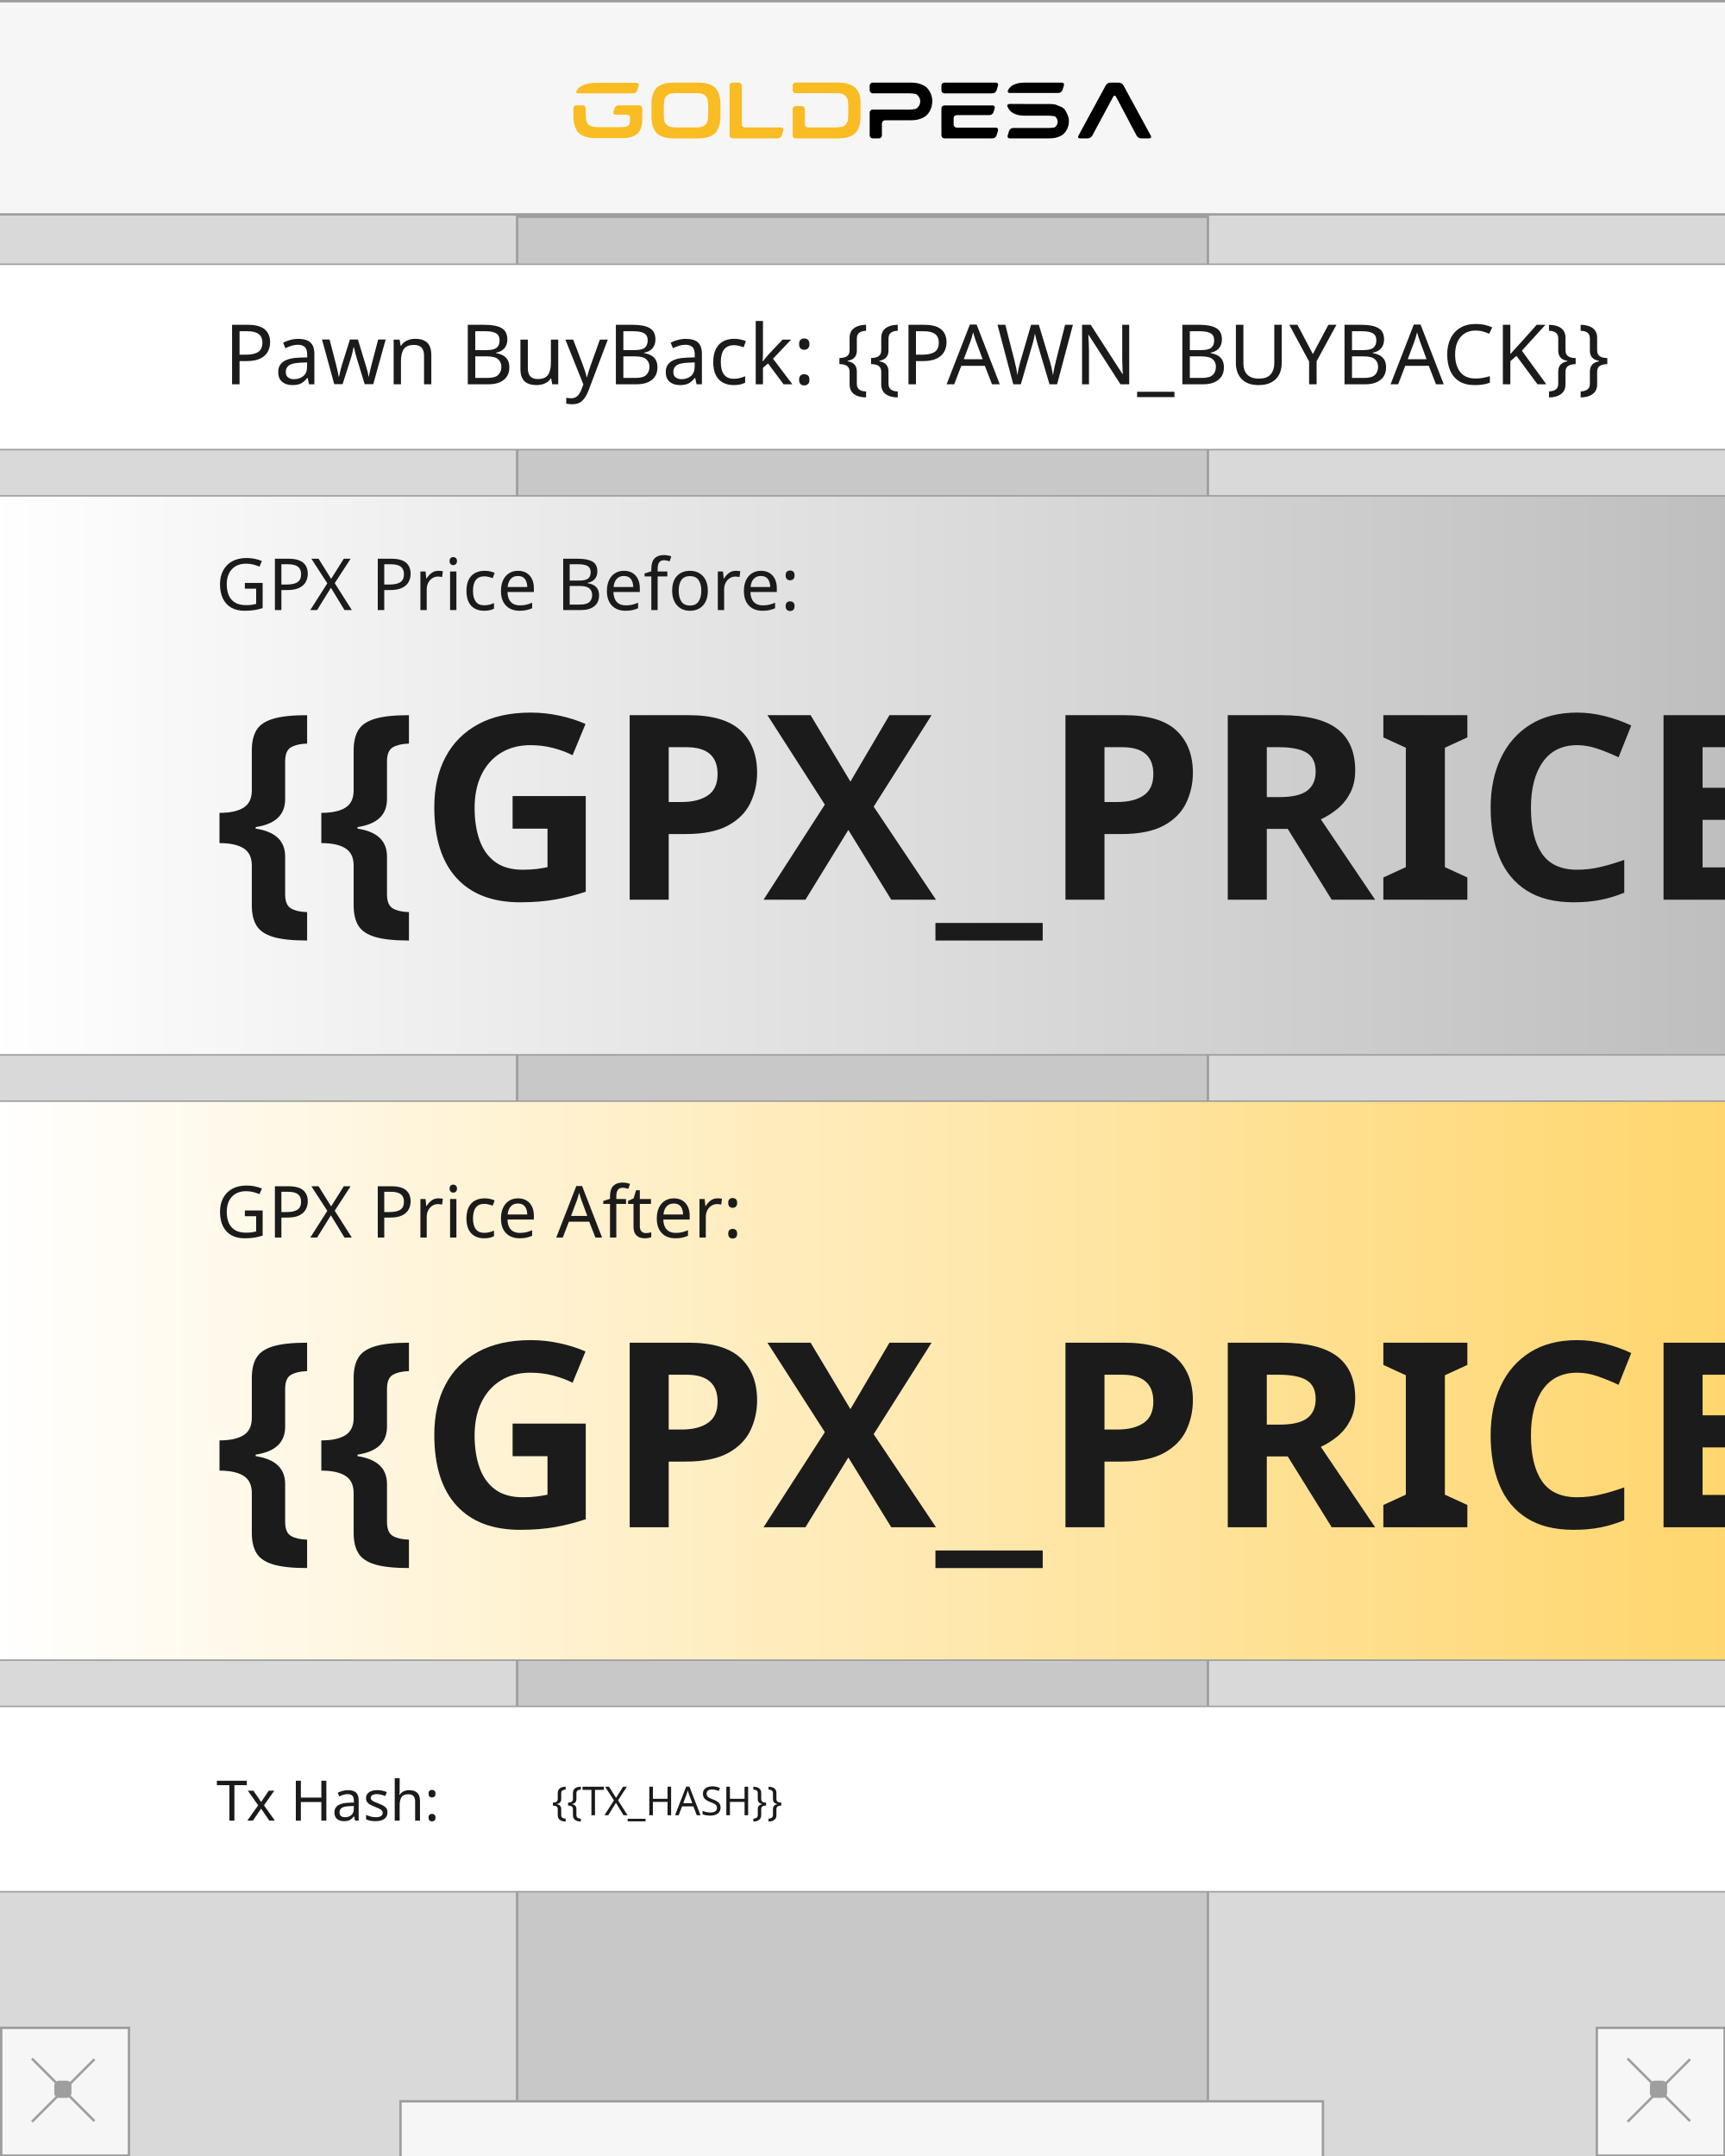
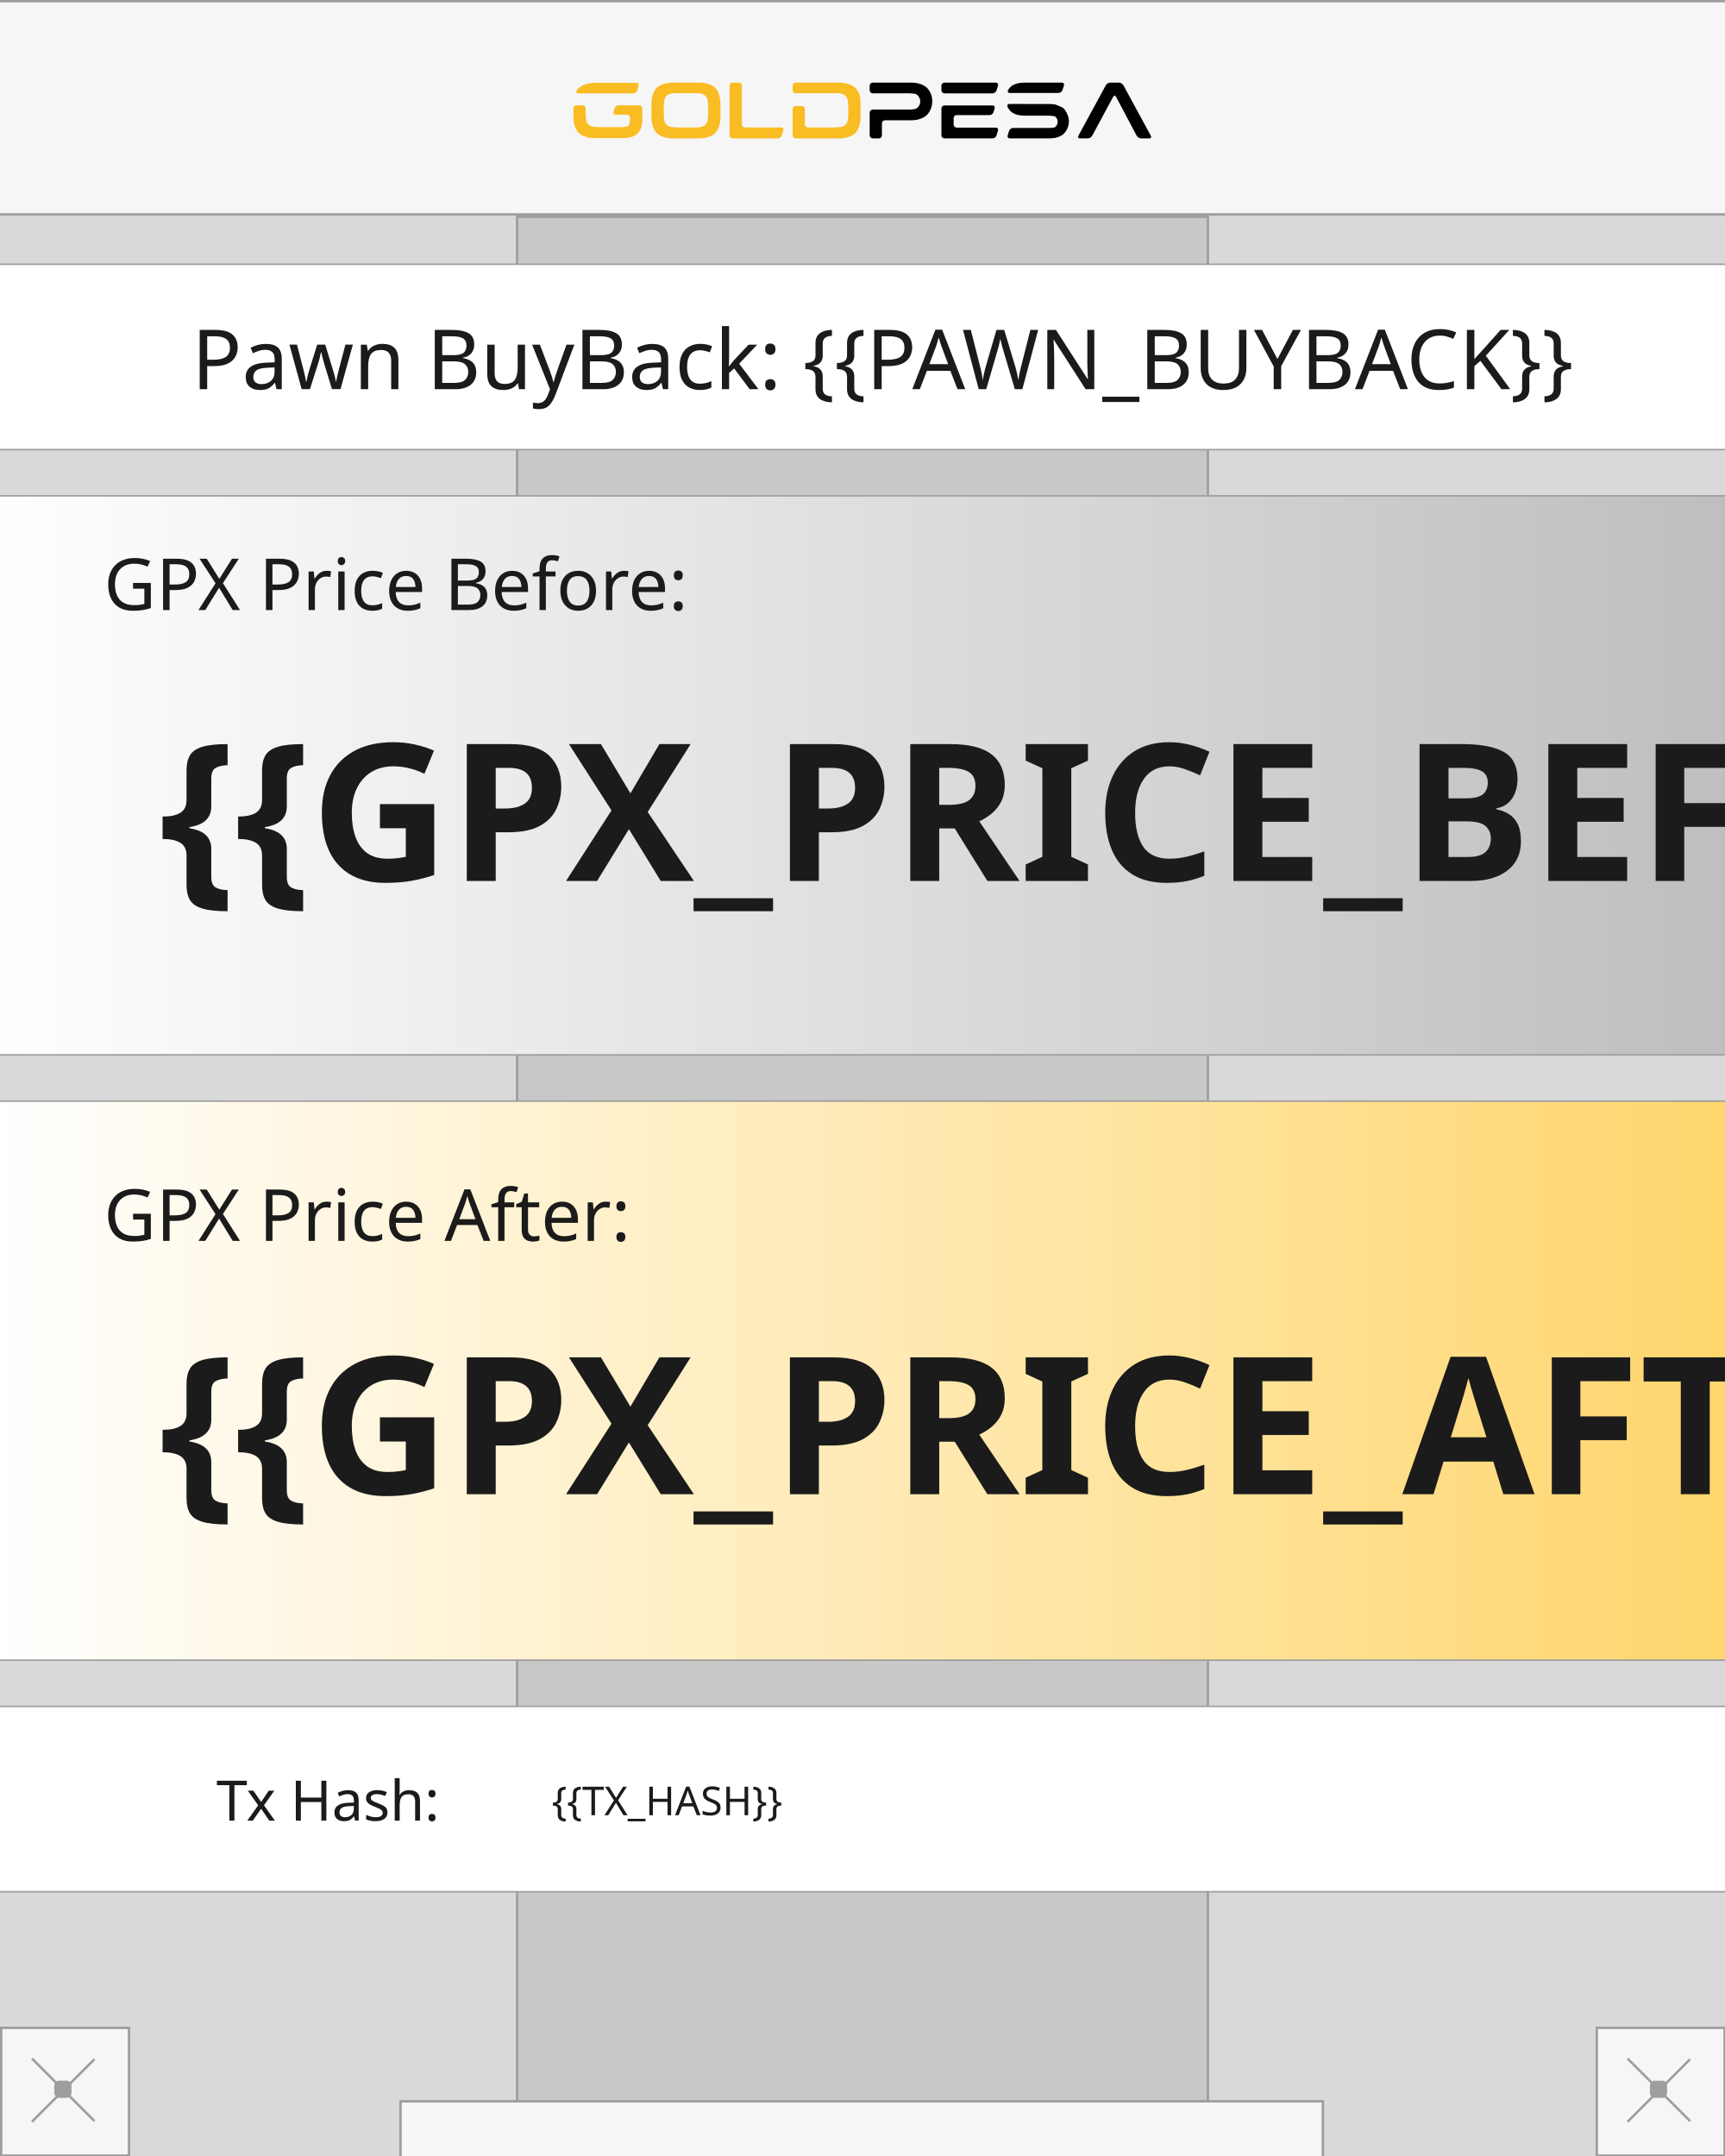
<svg xmlns="http://www.w3.org/2000/svg" width="1080" height="1350" viewBox="0 0 1080 1350" fill="none">
  <g clip-path="url(#clip0_2911_297)">
    <rect width="1080" height="1350" fill="#D9D9D9" />
    <rect x="323.75" y="135.75" width="432.5" height="1218.5" fill="#C8C8C8" stroke="#9E9E9E" stroke-width="1.5" />
    <rect x="-6.25" y="0.75" width="1091.5" height="133.5" fill="#F6F6F6" stroke="#9E9E9E" stroke-width="1.5" />
    <g clip-path="url(#clip1_2911_297)">
      <path d="M360.894 65.95C360.391 65.951 359.909 66.151 359.554 66.507C359.199 66.862 358.998 67.343 358.997 67.846V73.181C359.017 74.442 359.13 75.701 359.337 76.946C359.337 76.946 360.025 80.717 362.136 83.054C364.282 85.358 368.669 86.144 368.669 86.144C369.914 86.349 371.172 86.461 372.434 86.479H390.302C391.562 86.457 392.818 86.331 394.058 86.103C394.058 86.103 397.328 85.439 399.235 83.544C401.157 81.676 401.766 78.549 401.766 78.549C401.986 77.308 402.108 76.051 402.129 74.79V67.846C402.127 67.344 401.927 66.862 401.571 66.507C401.216 66.151 400.735 65.951 400.232 65.95H387.192C386.65 65.973 386.128 66.159 385.693 66.483C385.258 66.808 384.93 67.255 384.752 67.767L384.078 70.026C383.778 71.027 384.387 71.845 385.431 71.845H392.565C393.608 71.845 394.462 72.572 394.462 73.46C394.462 74.349 394.36 75.926 394.237 76.96C394.135 77.542 393.869 78.084 393.471 78.521C393.066 78.958 392.53 79.253 391.943 79.36C390.691 79.522 389.431 79.611 388.169 79.626H374.732C373.471 79.606 372.214 79.492 370.97 79.284C370.024 79.068 369.152 78.607 368.442 77.946C367.734 77.248 367.242 76.361 367.025 75.391C366.822 74.146 366.711 72.887 366.693 71.626V67.845C366.691 67.343 366.491 66.861 366.136 66.506C365.781 66.151 365.299 65.95 364.797 65.948H360.894V65.95Z" fill="#F9BC22" />
      <path d="M360.98 56.81C360.479 57.727 360.924 58.475 361.968 58.475H396.493C397.036 58.451 397.559 58.266 397.996 57.943C398.433 57.62 398.765 57.175 398.948 56.663L399.858 53.699C400.164 52.702 399.562 51.887 398.52 51.887H372.525C371.263 51.906 370.005 52.018 368.759 52.22C368.759 52.22 364.276 53.023 362.191 55.262C361.733 55.734 361.328 56.253 360.98 56.81Z" fill="#F9BC22" />
      <path d="M437.605 86.651H421.315C420.053 86.633 418.795 86.521 417.55 86.317C416.712 86.15 415.887 85.921 415.083 85.634C414.341 85.376 413.622 85.056 412.934 84.678C412.219 84.294 411.569 83.803 411.005 83.22C410.484 82.632 410.037 81.981 409.675 81.284C409.339 80.642 409.05 79.977 408.811 79.293C408.557 78.582 408.353 77.854 408.203 77.114C407.996 75.87 407.883 74.612 407.864 73.351V65.014C407.883 63.753 407.993 62.494 408.195 61.249C408.344 60.494 408.546 59.75 408.8 59.024C409.035 58.334 409.322 57.662 409.657 57.014C410.012 56.319 410.454 55.673 410.974 55.092C411.531 54.52 412.175 54.041 412.882 53.672C413.576 53.299 414.299 52.984 415.044 52.73C415.862 52.445 416.7 52.218 417.55 52.05C418.795 51.846 420.053 51.734 421.315 51.715V51.716H437.607C438.868 51.735 440.127 51.846 441.372 52.047C442.228 52.215 443.071 52.443 443.895 52.729C444.641 52.982 445.365 53.297 446.058 53.67C446.761 54.038 447.398 54.518 447.945 55.093C448.464 55.666 448.906 56.304 449.262 56.991C449.597 57.629 449.883 58.291 450.118 58.972C450.371 59.688 450.573 60.42 450.722 61.164C450.926 62.409 451.038 63.667 451.057 64.929V73.438C451.036 74.698 450.919 75.956 450.706 77.198C450.552 77.931 450.347 78.653 450.092 79.358C449.853 80.033 449.565 80.69 449.23 81.322C448.872 82.007 448.429 82.645 447.913 83.22C447.359 83.805 446.715 84.298 446.005 84.679C445.317 85.058 444.597 85.379 443.855 85.636C443.045 85.924 442.215 86.153 441.371 86.32C440.125 86.522 438.867 86.633 437.605 86.651ZM423.636 58.304C422.375 58.323 421.117 58.431 419.871 58.628C419.581 58.689 419.297 58.777 419.024 58.892C418.39 59.147 417.812 59.523 417.32 59.998C416.847 60.489 416.474 61.068 416.223 61.701C416.105 61.983 416.012 62.276 415.946 62.574C415.727 63.816 415.607 65.073 415.587 66.334V71.882C415.606 73.143 415.719 74.401 415.925 75.645C415.987 75.93 416.079 76.208 416.197 76.475C416.462 77.095 416.851 77.654 417.339 78.118C417.838 78.583 418.417 78.954 419.049 79.212C419.315 79.324 419.591 79.41 419.873 79.47C421.118 79.669 422.377 79.778 423.638 79.797H437.21C437.213 79.797 438.053 79.646 439.08 79.458C439.375 79.396 439.664 79.307 439.942 79.193C440.568 78.948 441.141 78.584 441.627 78.12C441.899 77.865 442.138 77.577 442.34 77.263C442.509 77 442.654 76.723 442.774 76.435C442.895 76.154 442.987 75.862 443.05 75.563C443.251 74.318 443.361 73.059 443.38 71.798V66.323C443.361 65.062 443.246 63.804 443.038 62.56C442.973 62.259 442.88 61.964 442.761 61.68C442.642 61.391 442.499 61.112 442.333 60.848C442.138 60.536 441.905 60.249 441.64 59.993C441.146 59.514 440.563 59.136 439.924 58.882C439.648 58.767 439.362 58.679 439.07 58.62C437.824 58.428 436.566 58.323 435.305 58.305L423.636 58.304Z" fill="#F9BC22" />
      <path d="M456.792 84.757C456.794 85.259 456.994 85.74 457.349 86.095C457.705 86.45 458.186 86.65 458.689 86.652H486.978C487.521 86.627 488.044 86.442 488.482 86.119C488.919 85.796 489.251 85.351 489.435 84.84L490.432 81.612C490.74 80.613 490.139 79.798 489.096 79.798H466.36C465.858 79.797 465.376 79.597 465.021 79.242C464.665 78.887 464.465 78.405 464.463 77.903V53.612C464.462 53.109 464.261 52.628 463.906 52.272C463.551 51.917 463.069 51.717 462.567 51.715H458.69C458.187 51.717 457.706 51.917 457.351 52.272C456.995 52.628 456.795 53.109 456.793 53.612V84.757H456.792Z" fill="#F9BC22" />
      <path d="M496.248 84.758C496.25 85.26 496.45 85.742 496.806 86.097C497.161 86.452 497.642 86.652 498.145 86.653H525.307C526.568 86.634 527.827 86.523 529.072 86.321C529.072 86.321 533.542 85.528 535.632 83.216C537.707 80.945 538.408 77.199 538.408 77.199C538.621 75.957 538.737 74.7 538.757 73.44V64.926C538.757 63.884 538.713 62.443 538.66 61.722C538.539 60.886 538.371 60.058 538.157 59.24C538.156 59.239 537.796 58.463 537.357 57.516C536.903 56.629 536.324 55.811 535.639 55.087C533.604 52.845 529.071 52.044 529.071 52.044C527.826 51.843 526.567 51.732 525.306 51.713H498.145C497.642 51.715 497.161 51.915 496.806 52.271C496.45 52.626 496.25 53.107 496.248 53.61V56.46C496.25 56.962 496.45 57.444 496.806 57.799C497.161 58.154 497.642 58.354 498.145 58.355L523.006 58.344C524.049 58.343 524.963 58.343 525.039 58.344C525.115 58.346 526.138 58.54 527.159 58.757C527.992 58.992 528.748 59.442 529.351 60.062C530.063 60.762 530.554 61.655 530.763 62.631C530.961 63.877 531.07 65.135 531.089 66.397V71.806C531.069 73.068 530.957 74.326 530.753 75.572C530.531 76.544 530.031 77.431 529.314 78.125C528.605 78.79 527.731 79.254 526.782 79.466C525.537 79.674 524.279 79.787 523.018 79.806H505.815C505.313 79.805 504.831 79.605 504.476 79.25C504.12 78.895 503.92 78.413 503.918 77.911V68.272C503.917 67.77 503.716 67.288 503.361 66.933C503.006 66.578 502.524 66.377 502.022 66.376H498.146C497.644 66.377 497.162 66.578 496.807 66.933C496.451 67.288 496.251 67.77 496.25 68.272V84.758H496.248Z" fill="#F9BC22" />
      <path d="M544.493 84.753C544.494 85.255 544.695 85.736 545.05 86.091C545.405 86.446 545.887 86.646 546.389 86.648H550.265C550.767 86.646 551.249 86.446 551.604 86.091C551.959 85.736 552.16 85.255 552.162 84.753V77.222C552.163 76.72 552.364 76.238 552.719 75.883C553.074 75.528 553.556 75.328 554.058 75.327H570.419C571.68 75.307 572.938 75.188 574.18 74.971C574.18 74.971 578.363 74.173 580.509 71.803C582.587 69.501 583.719 66.499 583.677 63.398C583.719 60.343 582.585 57.388 580.511 55.145C578.416 52.841 574.181 52.063 574.181 52.063C572.938 51.853 571.68 51.738 570.419 51.719H546.389C545.887 51.72 545.405 51.921 545.05 52.276C544.695 52.631 544.494 53.113 544.493 53.615V56.548C544.494 57.05 544.695 57.532 545.05 57.887C545.405 58.243 545.887 58.443 546.389 58.444H569.393C570.653 58.466 571.91 58.588 573.151 58.81C573.151 58.81 573.914 58.96 574.801 59.976C575.681 60.934 576.162 62.192 576.145 63.493C576.152 64.807 575.675 66.077 574.804 67.06C573.852 68.094 573.07 68.248 573.07 68.248C571.828 68.467 570.571 68.588 569.31 68.61H546.389C545.887 68.612 545.405 68.812 545.05 69.167C544.695 69.523 544.494 70.004 544.493 70.507V84.752V84.753Z" fill="black" />
      <path d="M589.415 84.749C589.417 85.251 589.617 85.733 589.973 86.088C590.328 86.443 590.81 86.643 591.312 86.644H621.456C621.998 86.621 622.521 86.435 622.957 86.112C623.393 85.789 623.723 85.343 623.904 84.831L624.847 81.72C625.151 80.722 624.545 79.907 623.502 79.907H598.953C598.451 79.905 597.969 79.704 597.614 79.349C597.258 78.993 597.058 78.512 597.057 78.009V73.966C597.058 73.463 597.258 72.982 597.614 72.626C597.969 72.271 598.451 72.07 598.953 72.068H619.569C620.111 72.045 620.634 71.859 621.071 71.536C621.507 71.212 621.836 70.766 622.017 70.254L622.753 67.835C623.057 66.837 622.45 66.02 621.408 66.02H591.31C590.808 66.022 590.326 66.222 589.971 66.578C589.616 66.933 589.415 67.414 589.414 67.917V84.749H589.415Z" fill="black" />
      <path d="M589.415 56.551C589.416 57.053 589.617 57.535 589.972 57.89C590.327 58.245 590.809 58.446 591.311 58.447H621.455C621.998 58.423 622.52 58.238 622.957 57.914C623.393 57.591 623.722 57.145 623.903 56.633L624.847 53.536C625.15 52.539 624.544 51.723 623.501 51.723H591.31C590.808 51.724 590.326 51.925 589.971 52.28C589.616 52.635 589.415 53.117 589.414 53.619V56.551H589.415Z" fill="black" />
      <path d="M630.875 84.841C630.56 85.836 631.156 86.649 632.198 86.649H657.009C658.269 86.628 659.526 86.505 660.767 86.284C660.767 86.284 664.423 85.565 666.334 83.423C668.242 81.31 669.276 78.551 669.226 75.704C669.226 72.81 667.344 69.806 667.344 69.806C666.79 68.921 666.336 68.198 666.334 68.197C666.333 68.196 665.641 67.696 664.794 67.087L660.771 65.445C659.527 65.24 658.269 65.126 657.008 65.107H640.718C640.686 65.107 639.717 65.092 638.675 65.092H631.967C630.924 65.092 630.395 65.882 630.794 66.845C631.214 67.766 631.772 68.617 632.45 69.368C634.299 71.439 637.819 72.097 637.819 72.097C639.063 72.308 640.32 72.424 641.581 72.444H656.802C658.054 72.467 659.301 72.602 660.528 72.846L661.214 73.633C661.862 74.373 662.216 75.326 662.209 76.309C662.202 77.293 661.834 78.24 661.175 78.971C660.942 79.252 660.69 79.516 660.418 79.76C659.18 79.994 657.924 80.123 656.664 80.145H634.257C633.713 80.17 633.189 80.355 632.749 80.676C632.31 80.998 631.976 81.442 631.788 81.953L630.875 84.841Z" fill="black" />
      <path d="M631.098 56.489C630.644 57.429 631.126 58.197 632.17 58.197H662.745C663.29 58.172 663.814 57.988 664.254 57.666C664.693 57.344 665.028 56.9 665.216 56.389L666.126 53.526C666.441 52.532 665.846 51.718 664.804 51.718H641.599C640.338 51.736 639.08 51.845 637.834 52.043C637.834 52.043 634.232 52.671 632.467 54.629C631.93 55.185 631.469 55.811 631.098 56.489Z" fill="black" />
      <path d="M711.64 84.975C711.932 85.46 712.339 85.867 712.824 86.159C713.309 86.451 713.858 86.62 714.424 86.651H719.524C720.567 86.651 721.013 85.9 720.515 84.986L703.337 53.382C703.039 52.899 702.628 52.495 702.14 52.205C701.652 51.915 701.101 51.747 700.535 51.716H695.147C694.581 51.748 694.03 51.916 693.542 52.206C693.054 52.496 692.644 52.899 692.345 53.382L675.167 84.986C674.669 85.903 675.115 86.651 676.158 86.651H681.026C681.592 86.62 682.143 86.451 682.63 86.16C683.116 85.869 683.526 85.465 683.822 84.981L696.951 60.58C697.446 59.661 698.249 59.664 698.737 60.587L711.64 84.975Z" fill="black" />
    </g>
    <rect x="-6.526" y="165.474" width="1103.05" height="116.052" fill="white" stroke="#9E9E9E" stroke-width="0.948" />
-     <text fill="#1B1B1B" xml:space="preserve" style="white-space: pre" font-family="Roboto Mono" font-size="52.148" letter-spacing="0em">
-       <tspan x="140.231" y="240.615">Pawn BuyBack: {{PAWN_BUYBACK}}</tspan>
+     <text fill="#1B1B1B" xml:space="preserve" style="white-space: pre" font-family="Roboto Mono" font-size="52" letter-spacing="0em">
+       <tspan x="120" y="243.698">Pawn BuyBack: {{PAWN_BUYBACK}}</tspan>
    </text>
    <rect x="-6.526" y="1068.47" width="1092.05" height="116.052" fill="white" stroke="#9E9E9E" stroke-width="0.948" />
    <text fill="#1B1B1B" xml:space="preserve" style="white-space: pre" font-family="Roboto Mono" font-size="35" letter-spacing="0em">
      <tspan x="135.453" y="1140.01">Tx Hash:</tspan>
    </text>
    <text fill="#1B1B1B" xml:space="preserve" style="white-space: pre" font-family="Roboto Mono" font-size="25" letter-spacing="0em">
      <tspan x="345.453" y="1136.62">{{TX_HASH}}</tspan>
    </text>
    <rect x="-6.526" y="689.474" width="1092.05" height="350.052" fill="url(#paint0_linear_2911_297)" stroke="#9E9E9E" stroke-width="0.948" />
    <text fill="#1B1B1B" xml:space="preserve" style="white-space: pre" font-family="Roboto Mono" font-size="45" letter-spacing="0em">
-       <tspan x="135" y="774.913">GPX Price After:</tspan>
+       <tspan x="65" y="776.979">GPX Price After:</tspan>
    </text>
-     <text fill="#1B1B1B" xml:space="preserve" style="white-space: pre" font-family="Roboto Mono" font-size="161.821" font-weight="bold" letter-spacing="0em">
-       <tspan x="135" y="956.289">{{GPX_PRICE_AFTER}}</tspan>
+     <text fill="#1B1B1B" xml:space="preserve" style="white-space: pre" font-family="Roboto Mono" font-size="120" font-weight="bold" letter-spacing="0em">
+       <tspan x="100" y="935.611">{{GPX_PRICE_AFTER}}</tspan>
    </text>
    <rect x="-6.526" y="310.474" width="1092.05" height="350.052" fill="url(#paint1_linear_2911_297)" stroke="#9E9E9E" stroke-width="0.948" />
    <text fill="#1B1B1B" xml:space="preserve" style="white-space: pre" font-family="Roboto Mono" font-size="45" letter-spacing="0em">
-       <tspan x="135" y="381.979">GPX Price Before:</tspan>
+       <tspan x="65" y="381.979">GPX Price Before:</tspan>
    </text>
-     <text fill="#1B1B1B" xml:space="preserve" style="white-space: pre" font-family="Roboto Mono" font-size="161.821" font-weight="bold" letter-spacing="0em">
-       <tspan x="135" y="563.356">{{GPX_PRICE_BEFORE}}</tspan>
+     <text fill="#1B1B1B" xml:space="preserve" style="white-space: pre" font-family="Roboto Mono" font-size="120" font-weight="bold" letter-spacing="0em">
+       <tspan x="100" y="551.611">{{GPX_PRICE_BEFORE}}</tspan>
    </text>
    <rect x="250.75" y="1315.75" width="577.5" height="38.5" fill="#F6F6F6" stroke="#9E9E9E" stroke-width="1.5" />
    <rect x="0.75" y="1269.75" width="80" height="80" fill="#F6F6F6" stroke="#9E9E9E" stroke-width="1.5" />
    <path d="M19.991 1288.99L59.135 1328.13" stroke="#9E9E9E" stroke-width="1.538" />
    <path d="M19.991 1328.55L59.135 1289.41" stroke="#9E9E9E" stroke-width="1.538" />
    <rect x="33.986" y="1302.83" width="10.764" height="10.764" rx="3.075" fill="#9E9E9E" />
    <rect x="999.75" y="1269.75" width="80" height="80" fill="#F6F6F6" stroke="#9E9E9E" stroke-width="1.5" />
    <path d="M1018.99 1288.99L1058.13 1328.13" stroke="#9E9E9E" stroke-width="1.538" />
    <path d="M1018.99 1328.55L1058.13 1289.41" stroke="#9E9E9E" stroke-width="1.538" />
    <rect x="1032.99" y="1302.83" width="10.764" height="10.764" rx="3.075" fill="#9E9E9E" />
  </g>
  <defs>
    <linearGradient id="paint0_linear_2911_297" x1="1086" y1="864.5" x2="-7" y2="864.5" gradientUnits="userSpaceOnUse">
      <stop stop-color="#FFD66D" />
      <stop offset="1" stop-color="white" />
    </linearGradient>
    <linearGradient id="paint1_linear_2911_297" x1="1086" y1="485.5" x2="-7" y2="485.5" gradientUnits="userSpaceOnUse">
      <stop stop-color="#BEBEBE" />
      <stop offset="1" stop-color="white" />
    </linearGradient>
    <clipPath id="clip0_2911_297">
      <rect width="1080" height="1350" fill="white" />
    </clipPath>
    <clipPath id="clip1_2911_297">
      <rect width="361.722" height="34.94" fill="white" transform="translate(358.997 51.7134)" />
    </clipPath>
  </defs>
</svg>
